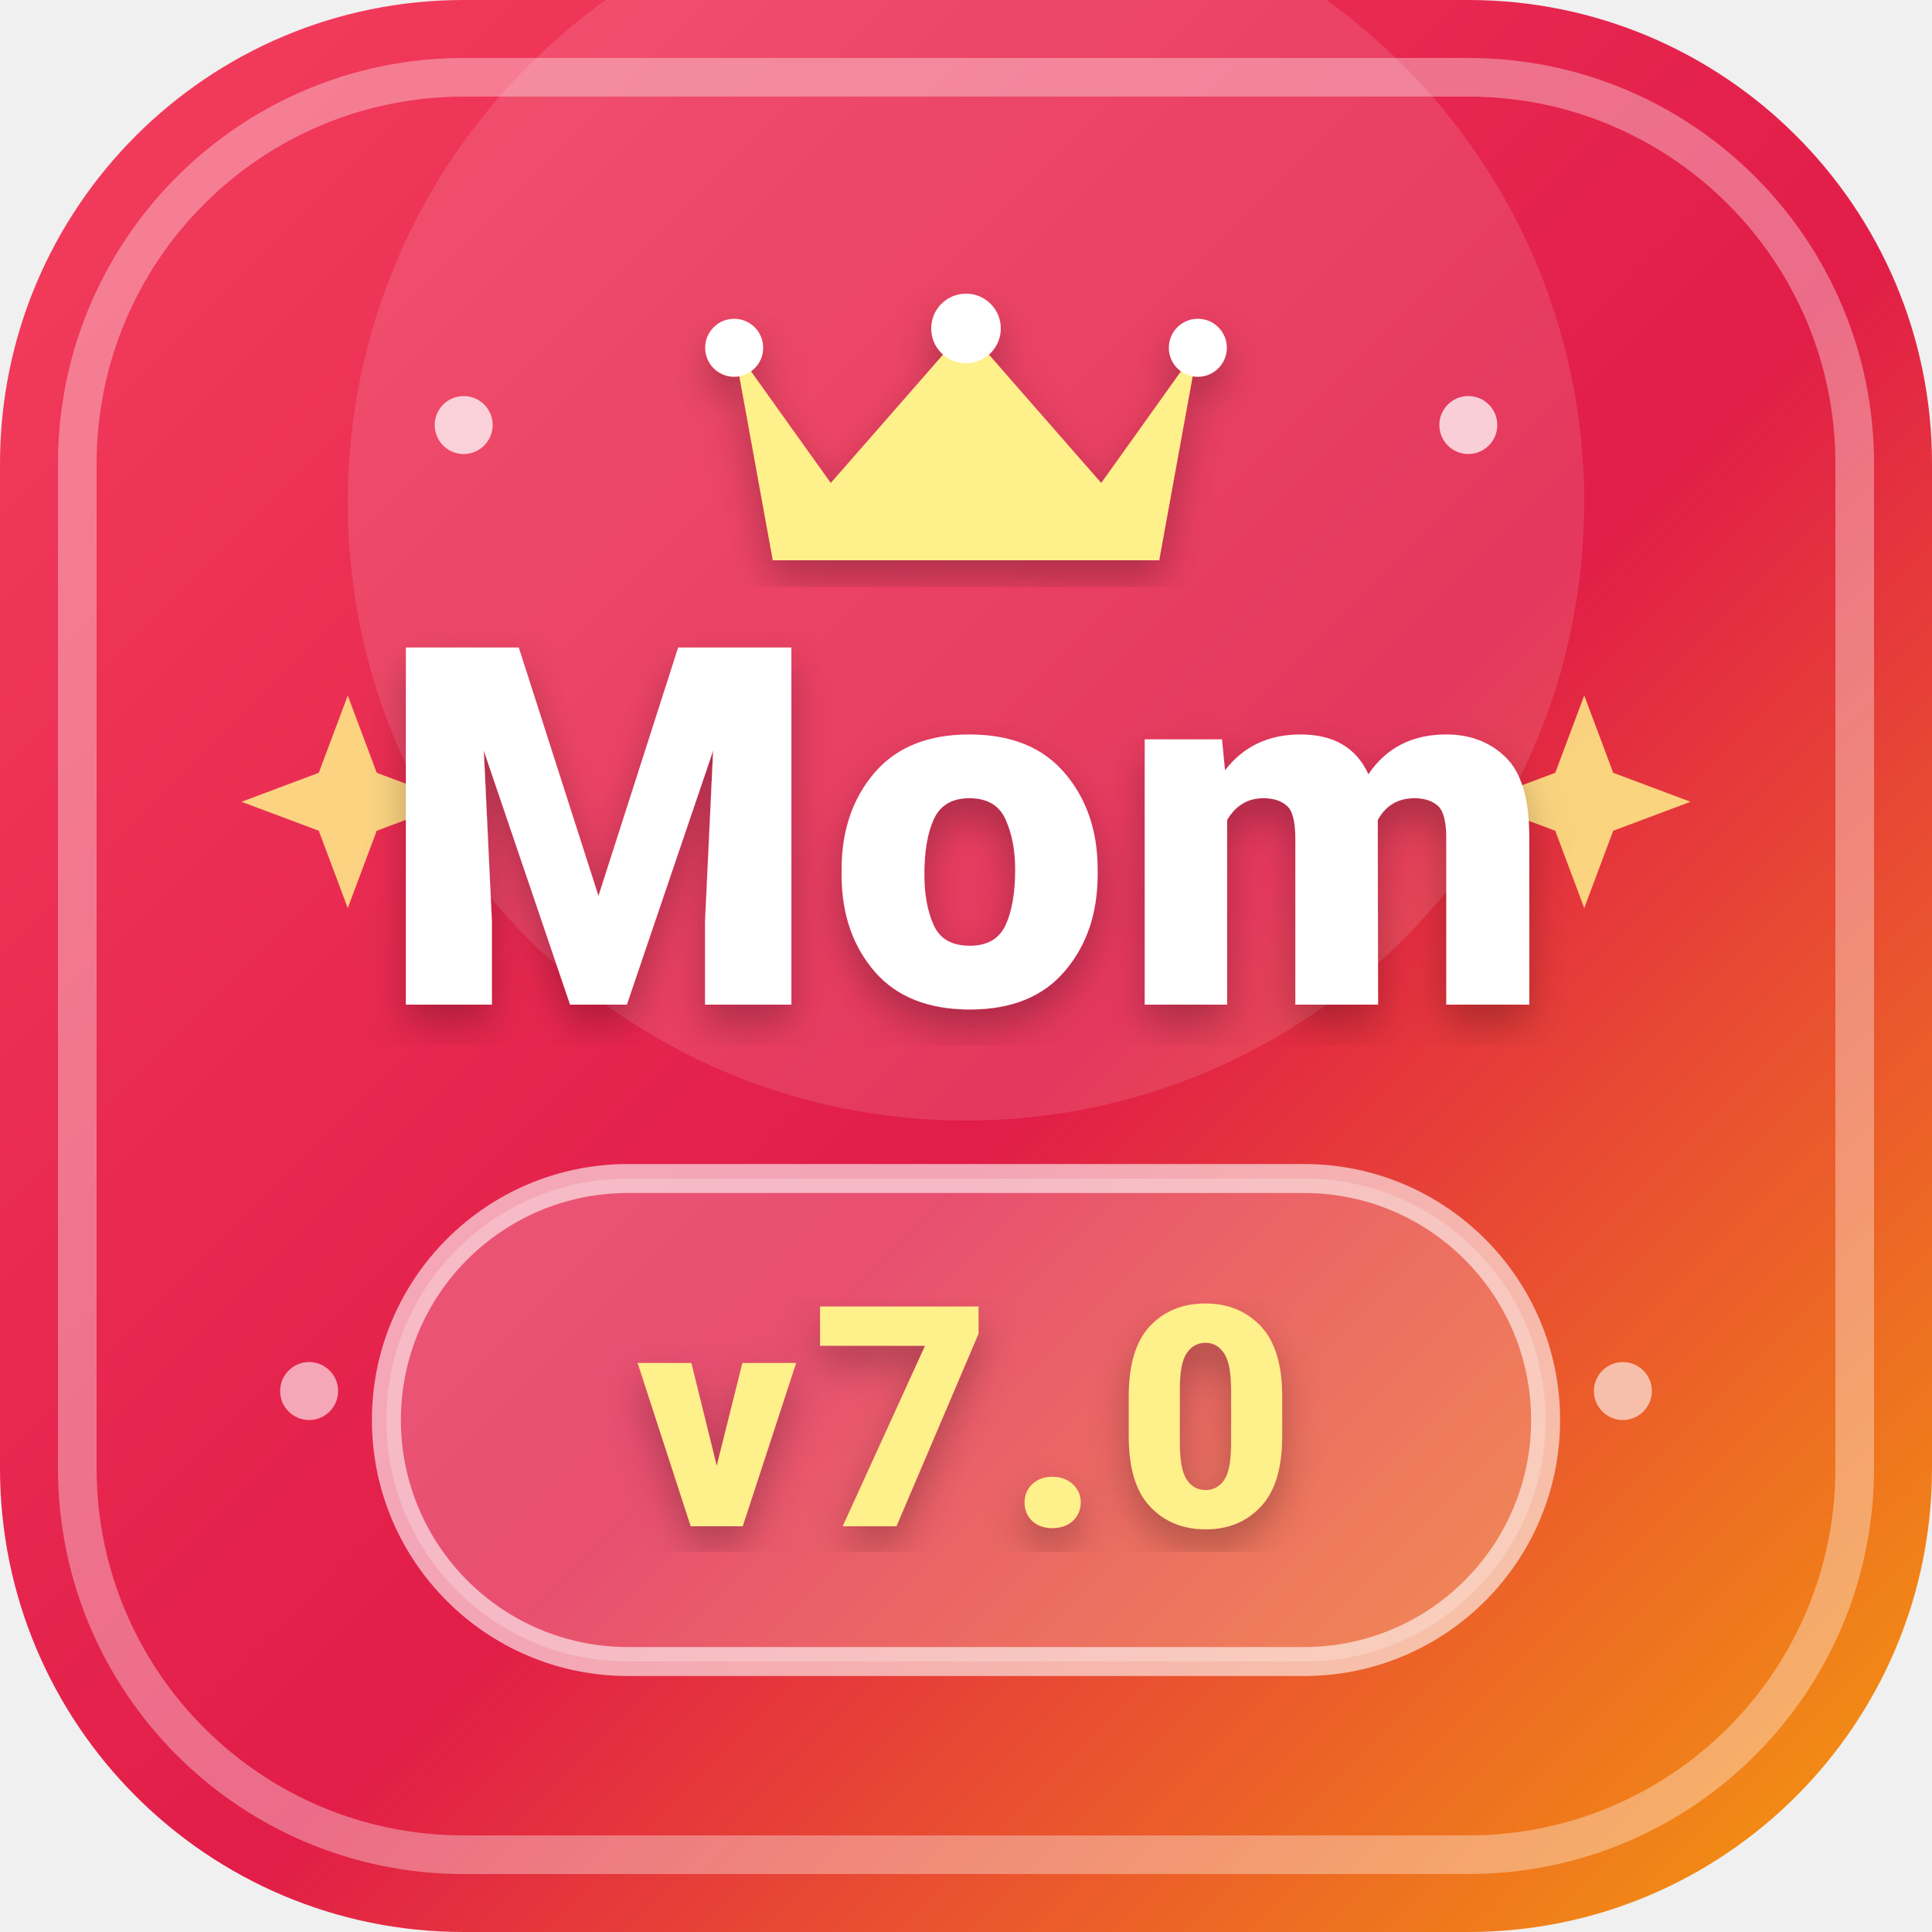
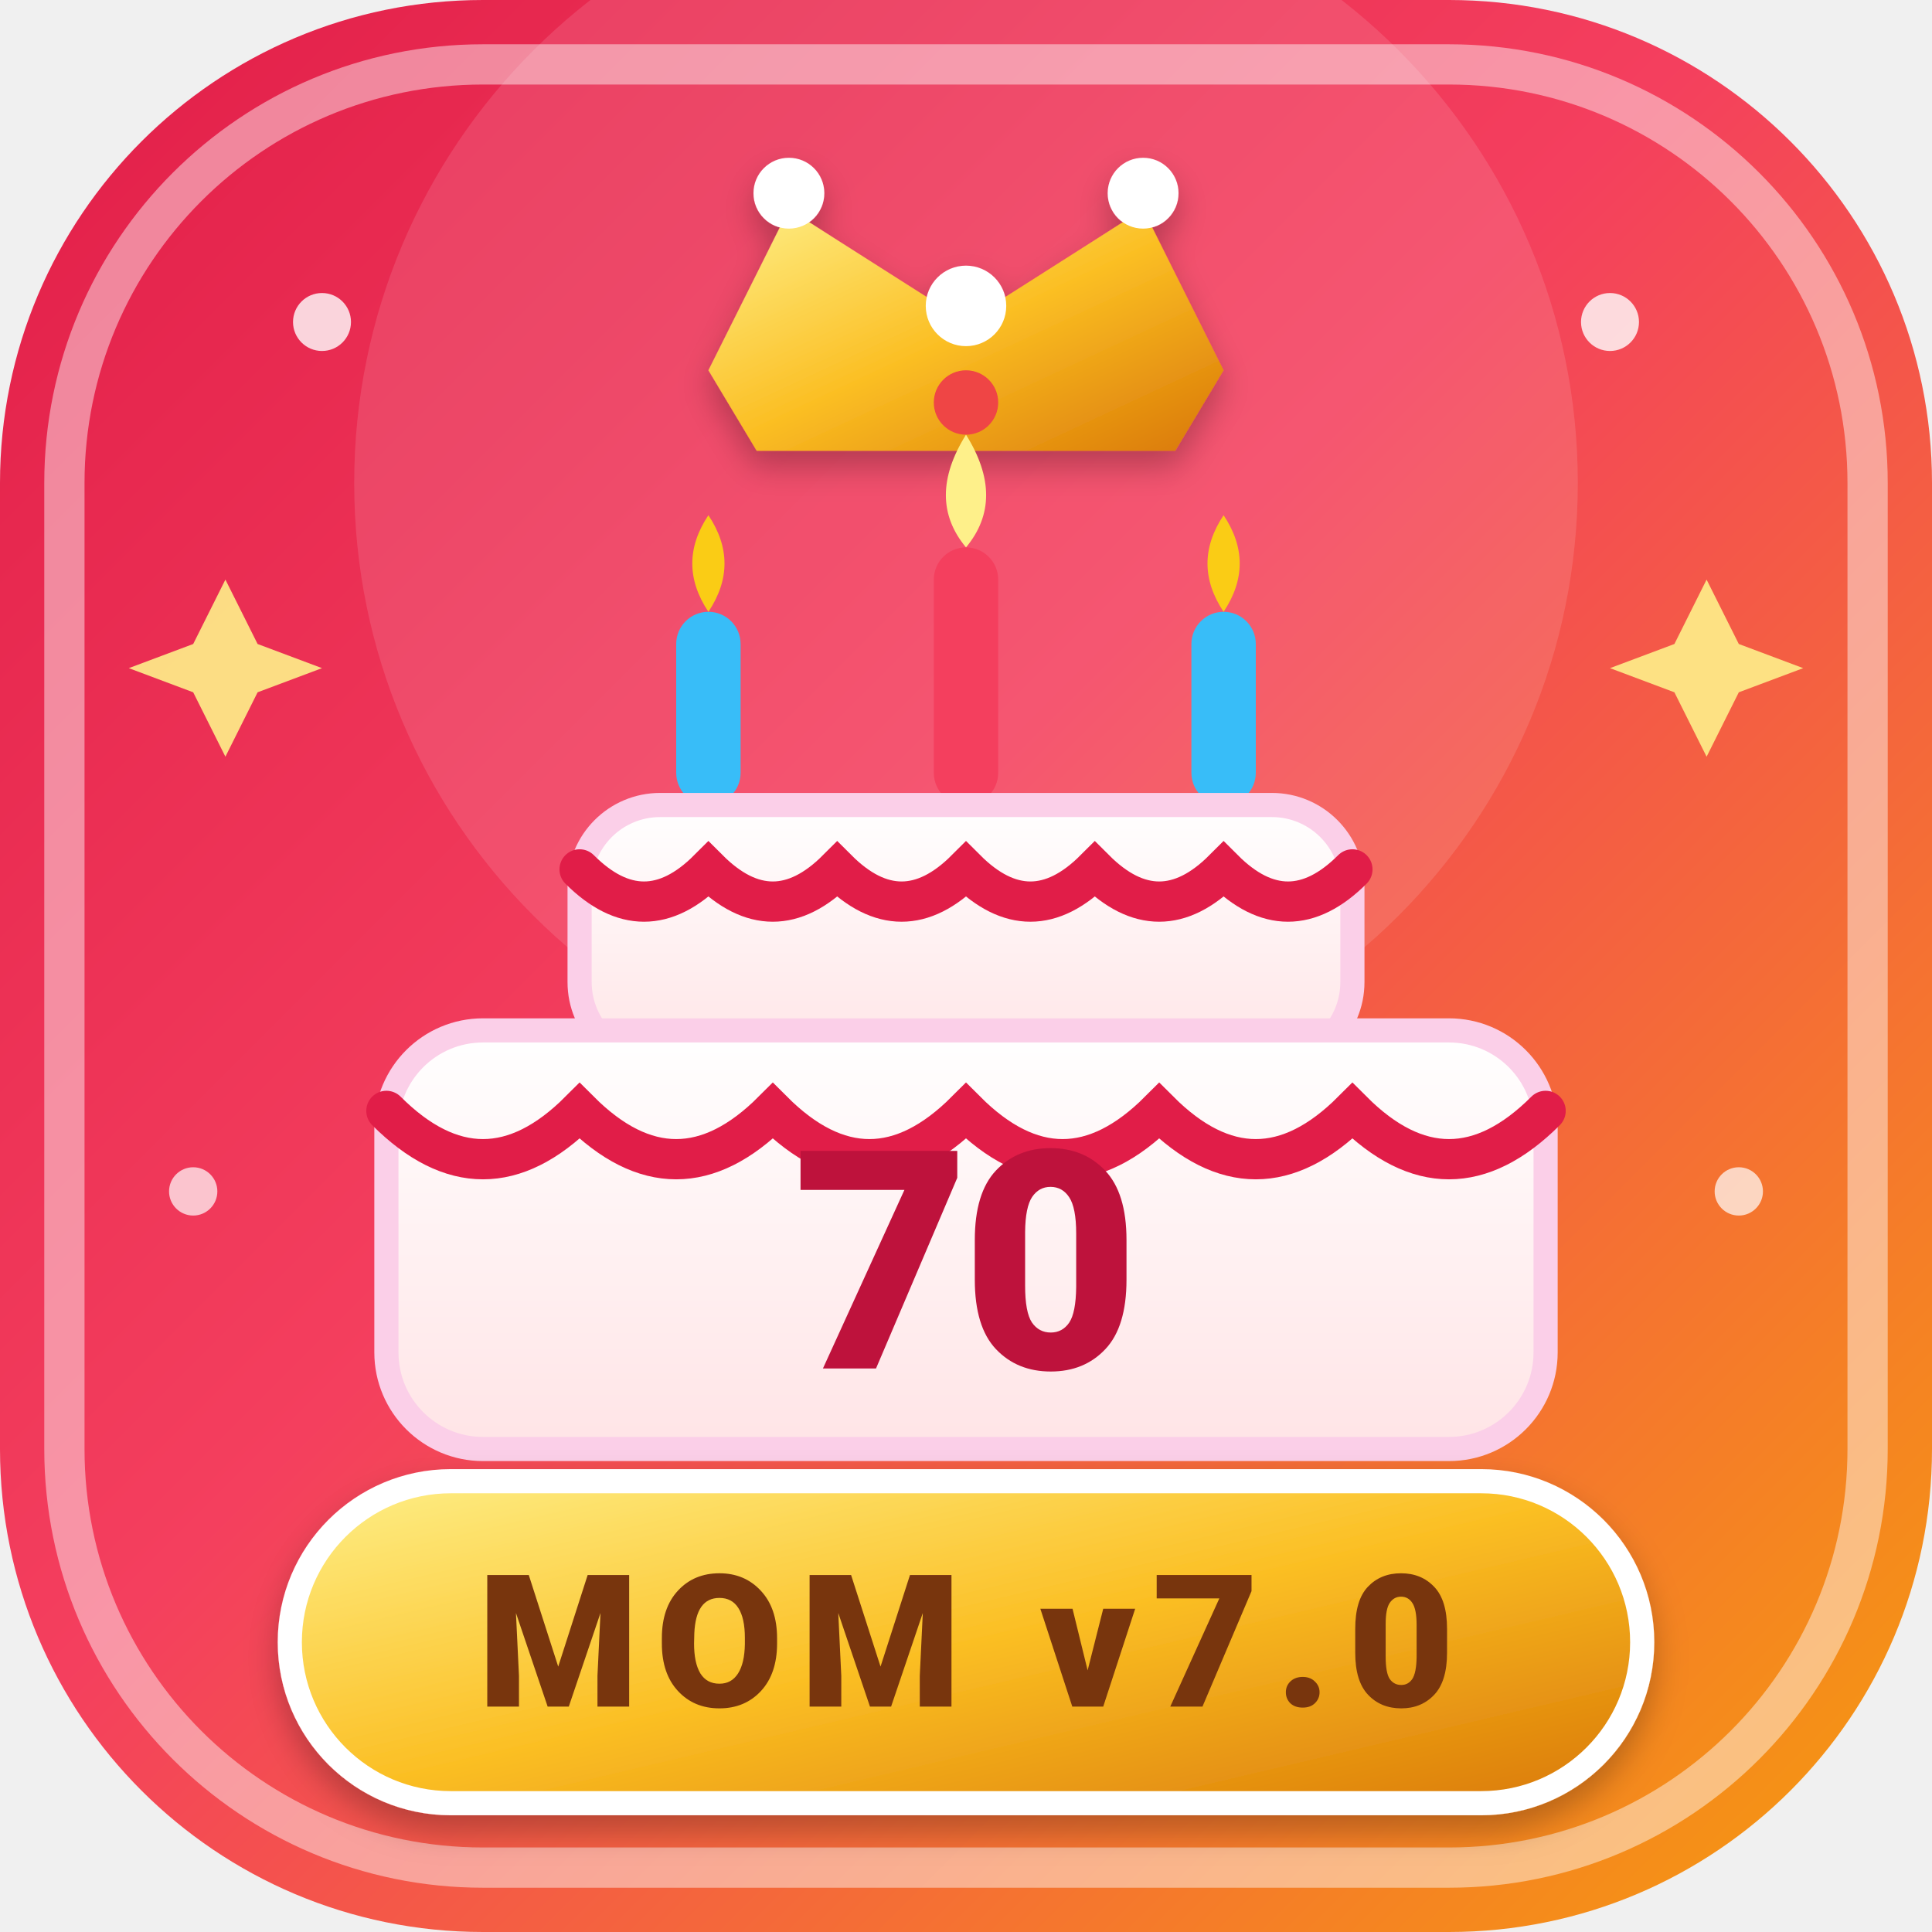
- <svg xmlns="http://www.w3.org/2000/svg" viewBox="0 0 100 100">
+ <svg xmlns="http://www.w3.org/2000/svg" viewBox="0 0 120 120">
  <defs>
-     <linearGradient id="momGrad" x1="0%" y1="0%" x2="100%" y2="100%">
-       <stop offset="0%" stop-color="#f43f5e" />
-       <stop offset="55%" stop-color="#e11d48" />
+     <linearGradient id="emblemBg" x1="0%" y1="0%" x2="100%" y2="100%">
+       <stop offset="0%" stop-color="#e11d48" />
+       <stop offset="45%" stop-color="#f43f5e" />
      <stop offset="100%" stop-color="#f59e0b" />
    </linearGradient>
-     <filter id="shadow" x="-10%" y="-10%" width="120%" height="120%">
+     <linearGradient id="emblemGold" x1="0%" y1="0%" x2="100%" y2="100%">
+       <stop offset="0%" stop-color="#fef08a" />
+       <stop offset="50%" stop-color="#fbbf24" />
+       <stop offset="100%" stop-color="#d97706" />
+     </linearGradient>
+     <linearGradient id="emblemFrosting" x1="0%" y1="0%" x2="0%" y2="100%">
+       <stop offset="0%" stop-color="#ffffff" />
+       <stop offset="100%" stop-color="#ffe4e6" />
+     </linearGradient>
+     <filter id="flameGlow" x="-20%" y="-20%" width="140%" height="140%">
      <feDropShadow dx="0" dy="1" stdDeviation="1" flood-color="#000000" flood-opacity="0.25" />
    </filter>
  </defs>
-   <rect width="100" height="100" rx="24" fill="url(#momGrad)" />
-   <rect x="4" y="4" width="92" height="92" rx="20" fill="none" stroke="#ffffff" stroke-width="2" stroke-opacity="0.35" />
-   <circle cx="50" cy="26" r="32" fill="#ffffff" opacity="0.12" />
-   <g filter="url(#shadow)">
-     <path d="M38 18 L43 25 L50 17 L57 25 L62 18 L60 29 L40 29 Z" fill="#fef08a" />
-     <circle cx="38" cy="18" r="1.5" fill="#ffffff" />
-     <circle cx="50" cy="17" r="1.8" fill="#ffffff" />
-     <circle cx="62" cy="18" r="1.5" fill="#ffffff" />
+   <rect width="120" height="120" rx="30" fill="url(#emblemBg)" />
+   <rect x="4" y="4" width="112" height="112" rx="26" fill="none" stroke="#ffffff" stroke-width="2.5" stroke-opacity="0.45" />
+   <circle cx="60" cy="30" r="38" fill="#ffffff" opacity="0.12" />
+   <g filter="url(#flameGlow)">
+     <path d="M44 23 L49 13 L60 20 L71 13 L76 23 L73 28 L47 28 Z" fill="url(#emblemGold)" />
+     <circle cx="49" cy="12" r="2.2" fill="#ffffff" />
+     <circle cx="60" cy="19" r="2.5" fill="#ffffff" />
+     <circle cx="71" cy="12" r="2.2" fill="#ffffff" />
+     <circle cx="60" cy="25" r="2" fill="#ef4444" />
  </g>
-   <path d="M18 36 L19.5 40 L23.5 41.5 L19.5 43 L18 47 L16.5 43 L12.5 41.5 L16.5 40 Z" fill="#fef08a" opacity="0.85" />
-   <path d="M82 36 L83.5 40 L87.5 41.5 L83.5 43 L82 47 L80.5 43 L76.5 41.5 L80.5 40 Z" fill="#fef08a" opacity="0.85" />
-   <circle cx="24" cy="22" r="1.5" fill="#ffffff" opacity="0.75" />
-   <circle cx="76" cy="22" r="1.5" fill="#ffffff" opacity="0.75" />
-   <circle cx="16" cy="72" r="1.5" fill="#ffffff" opacity="0.6" />
-   <circle cx="84" cy="72" r="1.5" fill="#ffffff" opacity="0.6" />
-   <text x="50" y="52" text-anchor="middle" font-size="26" font-weight="900" font-family="system-ui, -apple-system, BlinkMacSystemFont, 'Segoe UI', Roboto, sans-serif" fill="#ffffff" letter-spacing="0.5" filter="url(#shadow)">Mom</text>
-   <rect x="20" y="61" width="60" height="25" rx="12.5" fill="#ffffff" fill-opacity="0.22" stroke="#ffffff" stroke-width="1.5" stroke-opacity="0.6" />
-   <text x="50" y="79" text-anchor="middle" font-size="16" font-weight="900" font-family="system-ui, -apple-system, BlinkMacSystemFont, 'Segoe UI', Roboto, sans-serif" fill="#fef08a" letter-spacing="0.8" filter="url(#shadow)">v7.0</text>
+   <rect x="42" y="38" width="4" height="12" rx="2" fill="#38bdf8" />
+   <path d="M44 32 Q46 35 44 38 Q42 35 44 32 Z" fill="#facc15" />
+   <rect x="58" y="34" width="4" height="16" rx="2" fill="#f43f5e" />
+   <path d="M60 27 Q62.5 31 60 34 Q57.5 31 60 27 Z" fill="#fef08a" />
+   <rect x="74" y="38" width="4" height="12" rx="2" fill="#38bdf8" />
+   <path d="M76 32 Q78 35 76 38 Q74 35 76 32 Z" fill="#facc15" />
+   <rect x="36" y="50" width="48" height="16" rx="5" fill="url(#emblemFrosting)" stroke="#fbcfe8" stroke-width="1.5" />
+   <path d="M36 54 Q40 58 44 54 Q48 58 52 54 Q56 58 60 54 Q64 58 68 54 Q72 58 76 54 Q80 58 84 54" stroke="#e11d48" stroke-width="2.5" stroke-linecap="round" fill="none" />
+   <rect x="24" y="64" width="72" height="26" rx="6" fill="url(#emblemFrosting)" stroke="#fbcfe8" stroke-width="1.5" />
+   <path d="M24 69 Q30 75 36 69 Q42 75 48 69 Q54 75 60 69 Q66 75 72 69 Q78 75 84 69 Q90 75 96 69" stroke="#e11d48" stroke-width="2.5" stroke-linecap="round" fill="none" />
+   <text x="60" y="85" text-anchor="middle" font-family="system-ui, -apple-system, BlinkMacSystemFont, 'Segoe UI', Roboto, sans-serif" font-weight="900" font-size="19" fill="#be123c" letter-spacing="-0.5">
+     70
+   </text>
+   <g filter="url(#flameGlow)">
+     <rect x="18" y="92" width="84" height="20" rx="10" fill="url(#emblemGold)" stroke="#ffffff" stroke-width="1.5" />
+     <text x="60" y="106" text-anchor="middle" font-family="system-ui, -apple-system, BlinkMacSystemFont, 'Segoe UI', Roboto, sans-serif" font-weight="900" font-size="11.5" fill="#78350f" letter-spacing="1">
+       MOM v7.0
+     </text>
+   </g>
+   <path d="M14 36 L16 40 L20 41.5 L16 43 L14 47 L12 43 L8 41.5 L12 40 Z" fill="#fef08a" opacity="0.9" />
+   <path d="M106 36 L108 40 L112 41.5 L108 43 L106 47 L104 43 L100 41.5 L104 40 Z" fill="#fef08a" opacity="0.9" />
+   <circle cx="20" cy="20" r="1.8" fill="#ffffff" opacity="0.8" />
+   <circle cx="100" cy="20" r="1.8" fill="#ffffff" opacity="0.8" />
+   <circle cx="12" cy="74" r="1.5" fill="#ffffff" opacity="0.7" />
+   <circle cx="108" cy="74" r="1.5" fill="#ffffff" opacity="0.7" />
</svg>
